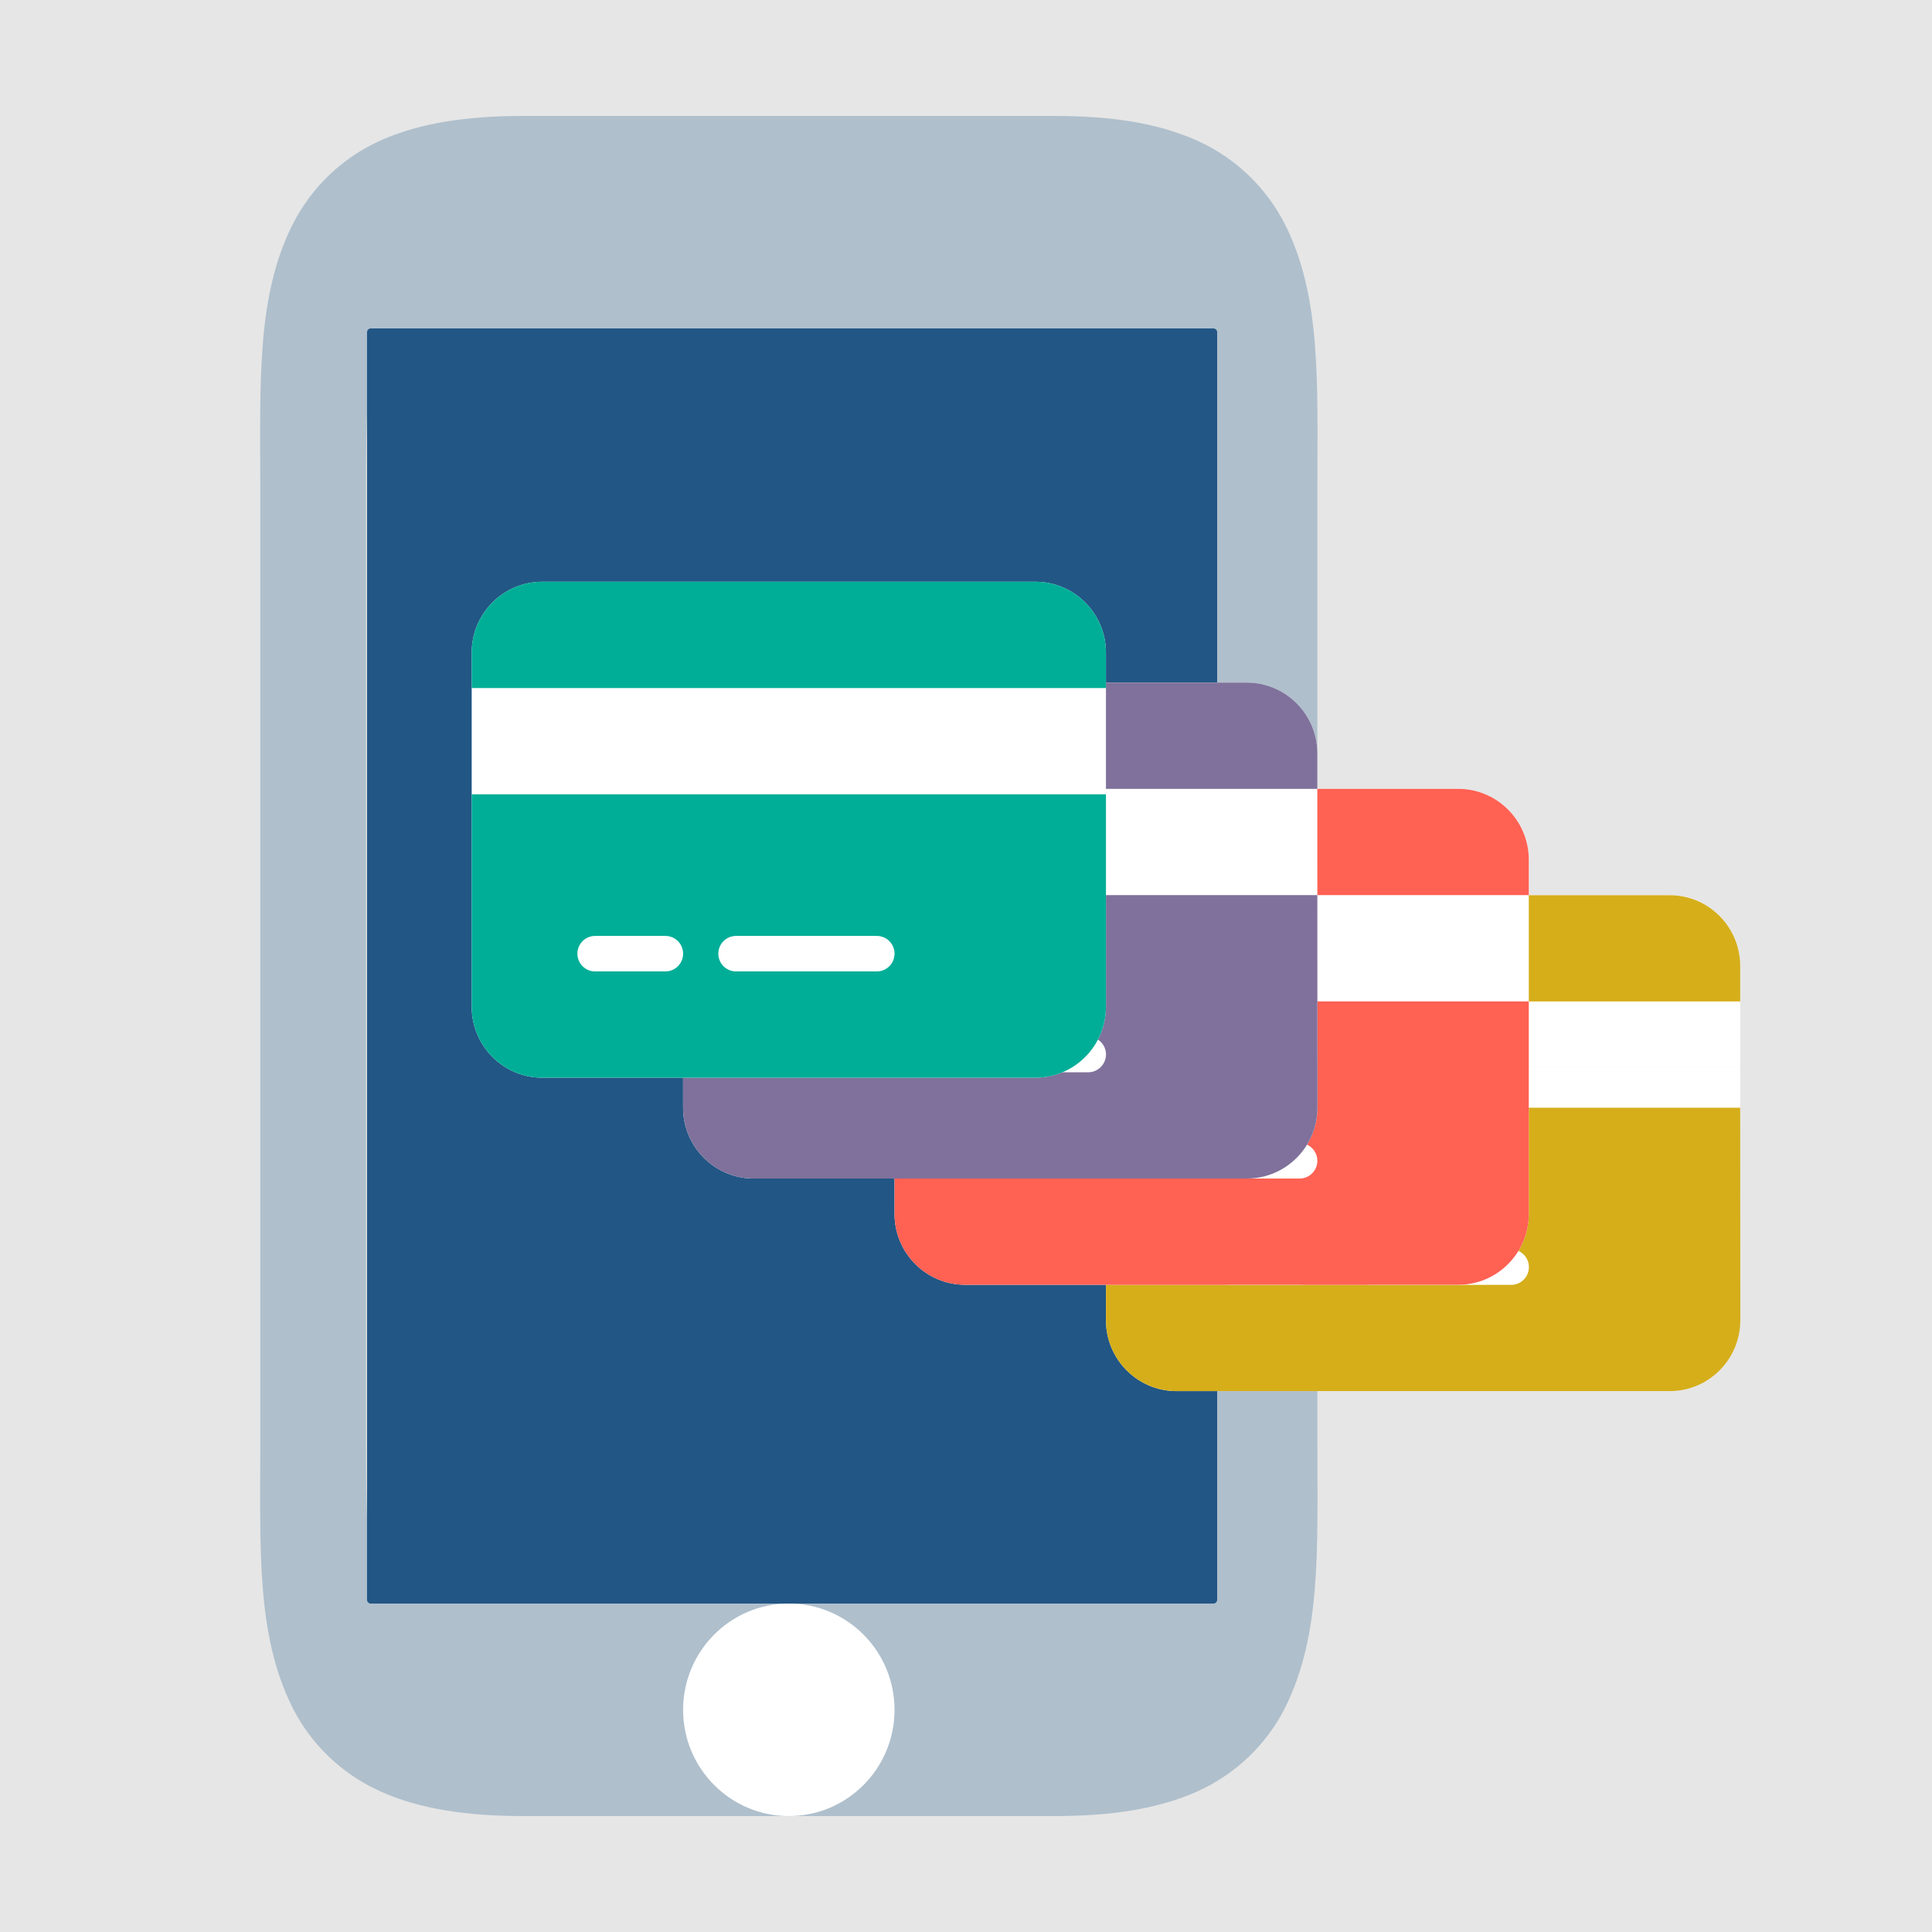
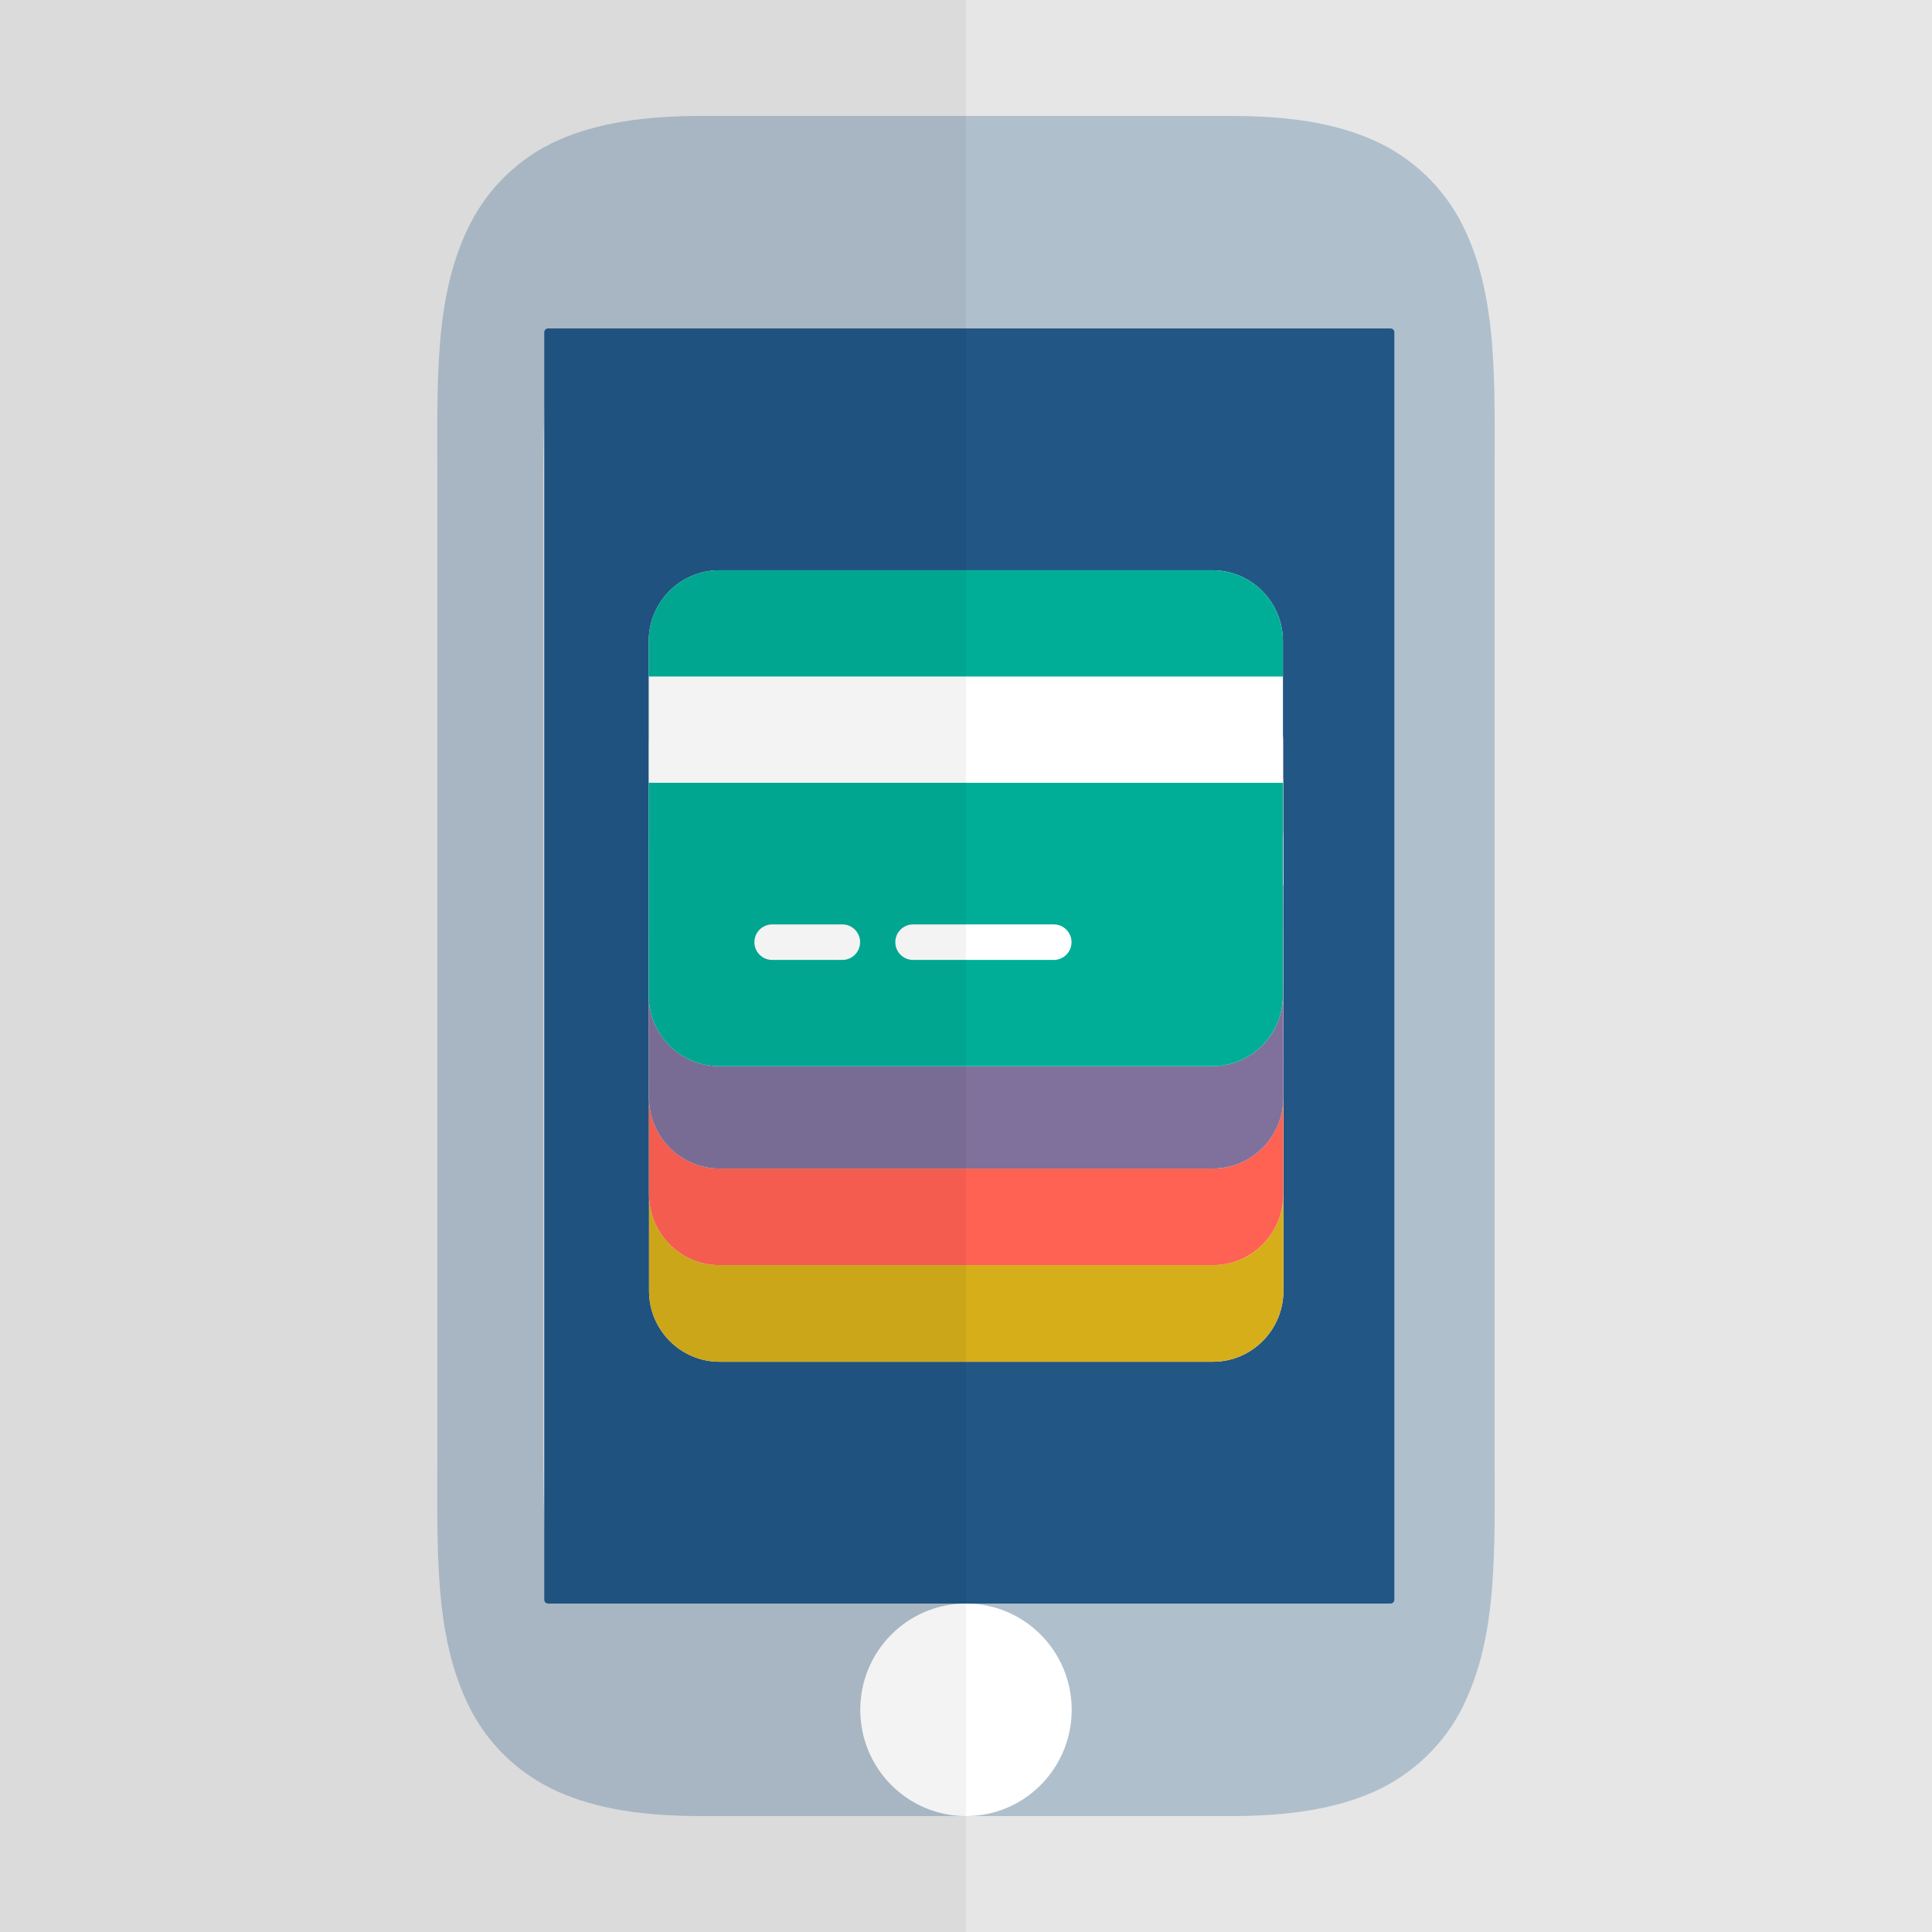
<svg xmlns="http://www.w3.org/2000/svg" height="500" width="500" version="1.1" id="svg4">
  <defs id="defs8" />
  <g id="g354" transform="scale(31.25)">
    <rect style="color:#000000;isolation:auto;mix-blend-mode:normal;solid-color:#000000;fill:#e6e6e6;stroke-width:0.118;paint-order:stroke fill markers;color-rendering:auto;image-rendering:auto;shape-rendering:auto;fill-opacity:1" height="16" width="16" y="0" x="0" id="rect12079" />
-     <g id="g328" transform="matrix(0.8754463,0,0,0.88,1.28,0.96)">
-       <g id="g4455" transform="translate(31,-10.33333)" />
-       <path d="M 3.5,0 C 2.958,0 2.516,0.064 2.14,0.23 A 1.72,1.72 0 0 0 1.303,1.027 C 0.963,1.707 1,2.5 1,3.5 v 9 c 0,1 -0.037,1.796 0.303,2.475 0.17,0.34 0.462,0.628 0.838,0.795 C 2.516,15.936 2.958,16 3.5,16 h 5 c 0.542,0 0.984,-0.064 1.36,-0.23 0.375,-0.167 0.668,-0.456 0.837,-0.795 C 11.037,14.295 11,13.5 11,12.5 v -9 c 0,-1 0.037,-1.794 -0.303,-2.473 A 1.72,1.72 0 0 0 9.859,0.231 C 9.484,0.064 9.042,0 8.5,0 Z M 2.07,2 H 9.93 C 9.98,2.373 10,2.87 10,3.5 v 9 C 10,13.13 9.98,13.626 9.93,14 H 2.07 C 2.02,13.626 2,13.13 2,12.5 v -9 C 2,2.87 2.02,2.373 2.07,2 Z" style="line-height:normal;font-variant-ligatures:normal;font-variant-position:normal;font-variant-caps:normal;font-variant-numeric:normal;font-variant-alternates:normal;font-feature-settings:normal;text-indent:0;text-align:start;text-decoration-line:none;text-decoration-style:solid;text-decoration-color:#000000;text-transform:none;text-orientation:mixed;shape-padding:0;isolation:auto;mix-blend-mode:normal;fill:#afbfcc;fill-opacity:1;marker:none" color="#000000" font-weight="400" font-family="sans-serif" white-space="normal" overflow="visible" fill="gray" id="path2" />
-       <rect style="fill:#225685;fill-opacity:1;stroke-width:0.276;stop-color:#000000" id="rect2420" width="8.042" height="12" x="2.01" y="2" ry="0.036" />
-       <g id="g4679" transform="translate(-12)">
-         <path d="M -9.333,17.667 C -9.701,17.667 -10,17.966 -10,18.333 v 0.949 h 6 v -0.949 c 0,-0.368 -0.299,-0.667 -0.667,-0.667 z M -4,19.283 h -6 v 2.384 c 0,0.368 0.299,0.667 0.667,0.667 h 4.667 C -4.299,22.333 -4,22.034 -4,21.667 Z" id="path2-3-3-6-2" style="fill:#ffffff;fill-opacity:1;stroke-width:0.01" transform="translate(31,-10.33333)" />
-         <path d="m -9.333,17.667 c -0.368,0 -0.667,0.299 -0.667,0.667 v 0.333 h 6 v -0.333 c 0,-0.368 -0.299,-0.667 -0.667,-0.667 z m 5.333,2 h -6 v 2 c 0,0.368 0.299,0.667 0.667,0.667 h 4.667 c 0.368,0 0.667,-0.299 0.667,-0.667 z M -8.833,21 h 0.667 c 0.092,0 0.167,0.075 0.167,0.167 0,0.092 -0.075,0.167 -0.167,0.167 h -0.667 c -0.092,0 -0.167,-0.075 -0.167,-0.167 0,-0.092 0.075,-0.167 0.167,-0.167 z m 1.167,0.167 c 0,-0.092 0.075,-0.167 0.167,-0.167 h 1.333 c 0.092,0 0.167,0.075 0.167,0.167 0,0.092 -0.075,0.167 -0.167,0.167 h -1.333 c -0.092,0 -0.167,-0.075 -0.167,-0.167 z" id="path2-3-6" style="fill:#d5ae1a;fill-opacity:1;stroke-width:0.01" transform="translate(31,-10.33333)" />
-         <g id="g4644" transform="translate(-1)">
-           <path d="M 20.667,6.333 C 20.299,6.333 20,6.632 20,7 v 0.949 h 6 V 7 C 26,6.632 25.701,6.333 25.333,6.333 Z M 26,7.949 h -6 v 2.384 C 20,10.701 20.299,11 20.667,11 h 4.667 C 25.701,11 26,10.701 26,10.333 Z" id="path2-3-3-6" style="fill:#ffffff;fill-opacity:1;stroke-width:0.01" />
-           <path d="M 20.667,6.333 C 20.299,6.333 20,6.632 20,7 v 0.333 h 6 V 7 C 26,6.632 25.701,6.333 25.333,6.333 Z m 5.333,2 h -6 v 2 C 20,10.701 20.299,11 20.667,11 h 4.667 C 25.701,11 26,10.701 26,10.333 Z m -4.833,1.333 h 0.667 C 21.925,9.667 22,9.742 22,9.833 22,9.925 21.925,10 21.833,10 H 21.167 C 21.075,10 21,9.925 21,9.833 21,9.742 21.075,9.667 21.167,9.667 Z m 1.167,0.167 c 0,-0.092 0.075,-0.167 0.167,-0.167 h 1.333 C 23.925,9.667 24,9.742 24,9.833 24,9.925 23.925,10 23.833,10 H 22.5 C 22.408,10 22.333,9.925 22.333,9.833 Z" id="path2-3-7" style="fill:#ff6153;fill-opacity:1;stroke-width:0.01" />
-         </g>
-         <g id="g4392" transform="translate(0.333332,1)">
-           <g id="g4501" transform="translate(-0.666666,2)">
-             <g id="g4354">
-               <path d="m 18,2.333 c -0.368,0 -0.667,0.299 -0.667,0.667 v 0.949 h 6 V 3 c 0,-0.368 -0.299,-0.667 -0.667,-0.667 z m 5.333,1.616 h -6 v 2.384 C 17.333,6.701 17.632,7 18,7 h 4.667 c 0.368,0 0.667,-0.299 0.667,-0.667 z" id="path2-3-3-5" style="fill:#ffffff;fill-opacity:1;stroke-width:0.01" />
+     <g id="g4455" transform="matrix(0.8754463,0,0,0.88,28.41884,-8.133333)" />
+     <g id="g440" transform="translate(1.467322)">
+       <path d="M 4.344,0.96 C 3.87,0.96 3.483,1.016 3.153,1.162 A 1.506,1.514 0 0 0 2.421,1.864 C 2.123,2.462 2.155,3.16 2.155,4.04 v 7.92 c 0,0.88 -0.032,1.58 0.265,2.178 0.149,0.299 0.404,0.553 0.734,0.7 0.328,0.146 0.715,0.202 1.19,0.202 h 4.377 c 0.474,0 0.861,-0.056 1.191,-0.202 C 10.24,14.691 10.497,14.436 10.645,14.138 10.942,13.54 10.91,12.84 10.91,11.96 V 4.04 c 0,-0.88 0.032,-1.579 -0.265,-2.176 A 1.506,1.514 0 0 0 9.911,1.163 C 9.583,1.016 9.196,0.96 8.721,0.96 Z M 3.092,2.72 h 6.881 c 0.044,0.328 0.061,0.766 0.061,1.32 v 7.92 c 0,0.554 -0.018,0.991 -0.061,1.32 H 3.092 C 3.048,12.951 3.031,12.514 3.031,11.96 V 4.04 c 0,-0.554 0.018,-0.992 0.061,-1.32 z" style="line-height:normal;font-variant-ligatures:normal;font-variant-position:normal;font-variant-caps:normal;font-variant-numeric:normal;font-variant-alternates:normal;font-feature-settings:normal;text-indent:0;text-align:start;text-decoration-line:none;text-decoration-style:solid;text-decoration-color:#000000;text-transform:none;text-orientation:mixed;shape-padding:0;isolation:auto;mix-blend-mode:normal;fill:#afbfcc;fill-opacity:1;stroke-width:0.878;marker:none" color="#000000" font-weight="400" font-family="sans-serif" white-space="normal" overflow="visible" fill="gray" id="path2" />
+       <rect style="fill:#225685;fill-opacity:1;stroke-width:0.242;stop-color:#000000" id="rect2420" width="7.04" height="10.56" x="3.04" y="2.72" ry="0.032" />
+       <rect style="fill:#ffffff;fill-opacity:1;stroke-width:6.635;stop-color:#000000" id="rect291" width="1.751" height="1.76" x="5.657" y="13.28" ry="0.88" rx="0.875" />
+       <g id="g4679" transform="matrix(0.8754463,0,0,0.88,5.061907,2.76)" />
+       <g id="g376" transform="translate(0.7709522,-1.12)">
+         <g id="g332" transform="translate(-15.55582,-0.8293337)">
+           <g id="g349" transform="matrix(0.8754463,0,0,0.88,5.061907,2.77774)">
+             <path d="m 16.237,7.207 c -0.368,0 -0.667,0.299 -0.667,0.667 v 0.949 h 6 v -0.949 c 0,-0.368 -0.299,-0.667 -0.667,-0.667 z m 5.333,1.616 h -6 v 2.384 c 0,0.368 0.299,0.667 0.667,0.667 h 4.667 c 0.368,0 0.667,-0.299 0.667,-0.667 z" id="path2-3-3-6-2" style="fill:#ffffff;fill-opacity:1;stroke-width:0.01" />
+             <path d="m 16.237,7.207 c -0.368,0 -0.667,0.299 -0.667,0.667 v 0.333 h 6 v -0.333 c 0,-0.368 -0.299,-0.667 -0.667,-0.667 z m 5.333,2 h -6 v 2 c 0,0.368 0.299,0.667 0.667,0.667 h 4.667 c 0.368,0 0.667,-0.299 0.667,-0.667 z m -4.833,1.333 h 0.667 c 0.092,0 0.167,0.075 0.167,0.167 0,0.092 -0.075,0.167 -0.167,0.167 h -0.667 c -0.092,0 -0.167,-0.075 -0.167,-0.167 0,-0.092 0.075,-0.167 0.167,-0.167 z m 1.167,0.167 c 0,-0.092 0.075,-0.167 0.167,-0.167 h 1.333 c 0.092,0 0.167,0.075 0.167,0.167 0,0.092 -0.075,0.167 -0.167,0.167 h -1.333 c -0.092,0 -0.167,-0.075 -0.167,-0.167 z" id="path2-3-6" style="fill:#d5ae1a;fill-opacity:1;stroke-width:0.01" />
+           </g>
+           <g id="g4644" transform="matrix(0.8754463,0,0,0.88,1.183751,2.746667)">
+             <path d="M 20.667,6.333 C 20.299,6.333 20,6.632 20,7 v 0.949 h 6 V 7 C 26,6.632 25.701,6.333 25.333,6.333 Z M 26,7.949 h -6 v 2.384 C 20,10.701 20.299,11 20.667,11 h 4.667 C 25.701,11 26,10.701 26,10.333 Z" id="path2-3-3-6" style="fill:#ffffff;fill-opacity:1;stroke-width:0.01" />
+             <path d="M 20.667,6.333 C 20.299,6.333 20,6.632 20,7 v 0.333 h 6 V 7 C 26,6.632 25.701,6.333 25.333,6.333 Z m 5.333,2 h -6 v 2 C 20,10.701 20.299,11 20.667,11 h 4.667 C 25.701,11 26,10.701 26,10.333 Z m -4.833,1.333 h 0.667 C 21.925,9.667 22,9.742 22,9.833 22,9.925 21.925,10 21.833,10 H 21.167 C 21.075,10 21,9.925 21,9.833 21,9.742 21.075,9.667 21.167,9.667 Z m 1.167,0.167 c 0,-0.092 0.075,-0.167 0.167,-0.167 h 1.333 C 23.925,9.667 24,9.742 24,9.833 24,9.925 23.925,10 23.833,10 H 22.5 C 22.408,10 22.333,9.925 22.333,9.833 Z" id="path2-3-7" style="fill:#ff6153;fill-opacity:1;stroke-width:0.01" />
+           </g>
+           <g id="g4392" transform="matrix(0.8754463,0,0,0.88,4.101905,3.706667)">
+             <g id="g4501" transform="translate(-0.666666,2)">
+               <g id="g4354">
+                 <path d="m 18,2.333 c -0.368,0 -0.667,0.299 -0.667,0.667 v 0.949 h 6 V 3 c 0,-0.368 -0.299,-0.667 -0.667,-0.667 z m 5.333,1.616 h -6 v 2.384 C 17.333,6.701 17.632,7 18,7 h 4.667 c 0.368,0 0.667,-0.299 0.667,-0.667 z" id="path2-3-3-5" style="fill:#ffffff;fill-opacity:1;stroke-width:0.01" />
+               </g>
+               <path d="m 18,2.333 c -0.368,0 -0.667,0.299 -0.667,0.667 v 0.333 h 6 V 3 c 0,-0.368 -0.299,-0.667 -0.667,-0.667 z m 5.333,2 h -6 v 2 C 17.333,6.701 17.632,7 18,7 h 4.667 c 0.368,0 0.667,-0.299 0.667,-0.667 z m -4.833,1.333 h 0.667 c 0.092,0 0.167,0.075 0.167,0.167 0,0.092 -0.075,0.167 -0.167,0.167 h -0.667 c -0.092,0 -0.167,-0.075 -0.167,-0.167 0,-0.092 0.075,-0.167 0.167,-0.167 z m 1.167,0.167 c 0,-0.092 0.075,-0.167 0.167,-0.167 h 1.333 c 0.092,0 0.167,0.075 0.167,0.167 C 21.333,5.925 21.258,6 21.167,6 H 19.833 C 19.742,6 19.667,5.925 19.667,5.833 Z" id="path2-3-7-5" style="fill:#7f719b;fill-opacity:1;stroke-width:0.01" />
            </g>
-             <path d="m 18,2.333 c -0.368,0 -0.667,0.299 -0.667,0.667 v 0.333 h 6 V 3 c 0,-0.368 -0.299,-0.667 -0.667,-0.667 z m 5.333,2 h -6 v 2 C 17.333,6.701 17.632,7 18,7 h 4.667 c 0.368,0 0.667,-0.299 0.667,-0.667 z m -4.833,1.333 h 0.667 c 0.092,0 0.167,0.075 0.167,0.167 0,0.092 -0.075,0.167 -0.167,0.167 h -0.667 c -0.092,0 -0.167,-0.075 -0.167,-0.167 0,-0.092 0.075,-0.167 0.167,-0.167 z m 1.167,0.167 c 0,-0.092 0.075,-0.167 0.167,-0.167 h 1.333 c 0.092,0 0.167,0.075 0.167,0.167 C 21.333,5.925 21.258,6 21.167,6 H 19.833 C 19.742,6 19.667,5.925 19.667,5.833 Z" id="path2-3-7-5" style="fill:#7f719b;fill-opacity:1;stroke-width:0.01" />
+           </g>
+           <g id="g4338" transform="matrix(0.8754463,0,0,0.88,14.31249,2.814143)">
+             <path d="M 5.667,4.384 C 5.299,4.384 5,4.683 5,5.051 V 6 h 6 V 5.051 C 11,4.683 10.701,4.384 10.333,4.384 Z M 11,6 H 5 V 8.384 C 5,8.752 5.299,9.051 5.667,9.051 H 10.333 C 10.701,9.051 11,8.752 11,8.384 Z" id="path2-3-3" style="fill:#ffffff;fill-opacity:1;stroke-width:0.01" />
+             <path d="M 5.667,4.384 C 5.299,4.384 5,4.683 5,5.051 v 0.333 h 6 V 5.051 C 11,4.683 10.701,4.384 10.333,4.384 Z M 11,6.384 H 5 V 8.384 C 5,8.752 5.299,9.051 5.667,9.051 H 10.333 C 10.701,9.051 11,8.752 11,8.384 Z M 6.167,7.717 H 6.833 C 6.925,7.717 7,7.792 7,7.884 7,7.976 6.925,8.051 6.833,8.051 H 6.167 C 6.075,8.051 6,7.976 6,7.884 6,7.792 6.075,7.717 6.167,7.717 Z M 7.333,7.884 c 0,-0.092 0.075,-0.167 0.167,-0.167 H 8.833 C 8.925,7.717 9,7.792 9,7.884 9,7.976 8.925,8.051 8.833,8.051 H 7.5 c -0.092,0 -0.167,-0.075 -0.167,-0.167 z" id="path2-3" style="fill:#00ae97;fill-opacity:1;stroke-width:0.01" />
          </g>
        </g>
      </g>
-       <rect style="fill:#ffffff;fill-opacity:1;stroke-width:7.559;stop-color:#000000" id="rect291" width="2" height="2" x="5" y="14" ry="1" rx="1" />
-       <g id="g4338" transform="translate(-2)">
-         <path d="M 5.667,4.384 C 5.299,4.384 5,4.683 5,5.051 V 6 h 6 V 5.051 C 11,4.683 10.701,4.384 10.333,4.384 Z M 11,6 H 5 V 8.384 C 5,8.752 5.299,9.051 5.667,9.051 H 10.333 C 10.701,9.051 11,8.752 11,8.384 Z" id="path2-3-3" style="fill:#ffffff;fill-opacity:1;stroke-width:0.01" />
-         <path d="M 5.667,4.384 C 5.299,4.384 5,4.683 5,5.051 v 0.333 h 6 V 5.051 C 11,4.683 10.701,4.384 10.333,4.384 Z M 11,6.384 H 5 V 8.384 C 5,8.752 5.299,9.051 5.667,9.051 H 10.333 C 10.701,9.051 11,8.752 11,8.384 Z M 6.167,7.717 H 6.833 C 6.925,7.717 7,7.792 7,7.884 7,7.976 6.925,8.051 6.833,8.051 H 6.167 C 6.075,8.051 6,7.976 6,7.884 6,7.792 6.075,7.717 6.167,7.717 Z M 7.333,7.884 c 0,-0.092 0.075,-0.167 0.167,-0.167 H 8.833 C 8.925,7.717 9,7.792 9,7.884 9,7.976 8.925,8.051 8.833,8.051 H 7.5 c -0.092,0 -0.167,-0.075 -0.167,-0.167 z" id="path2-3" style="fill:#00ae97;fill-opacity:1;stroke-width:0.01" />
-       </g>
    </g>
+     <path style="color:#000000;opacity:0.05;isolation:auto;mix-blend-mode:normal;solid-color:#000000;stroke-width:0.118;paint-order:stroke fill markers;color-rendering:auto;image-rendering:auto;shape-rendering:auto" d="M 0,-0.034 H 8 V 16 H 0 Z" id="path532" />
  </g>
</svg>
